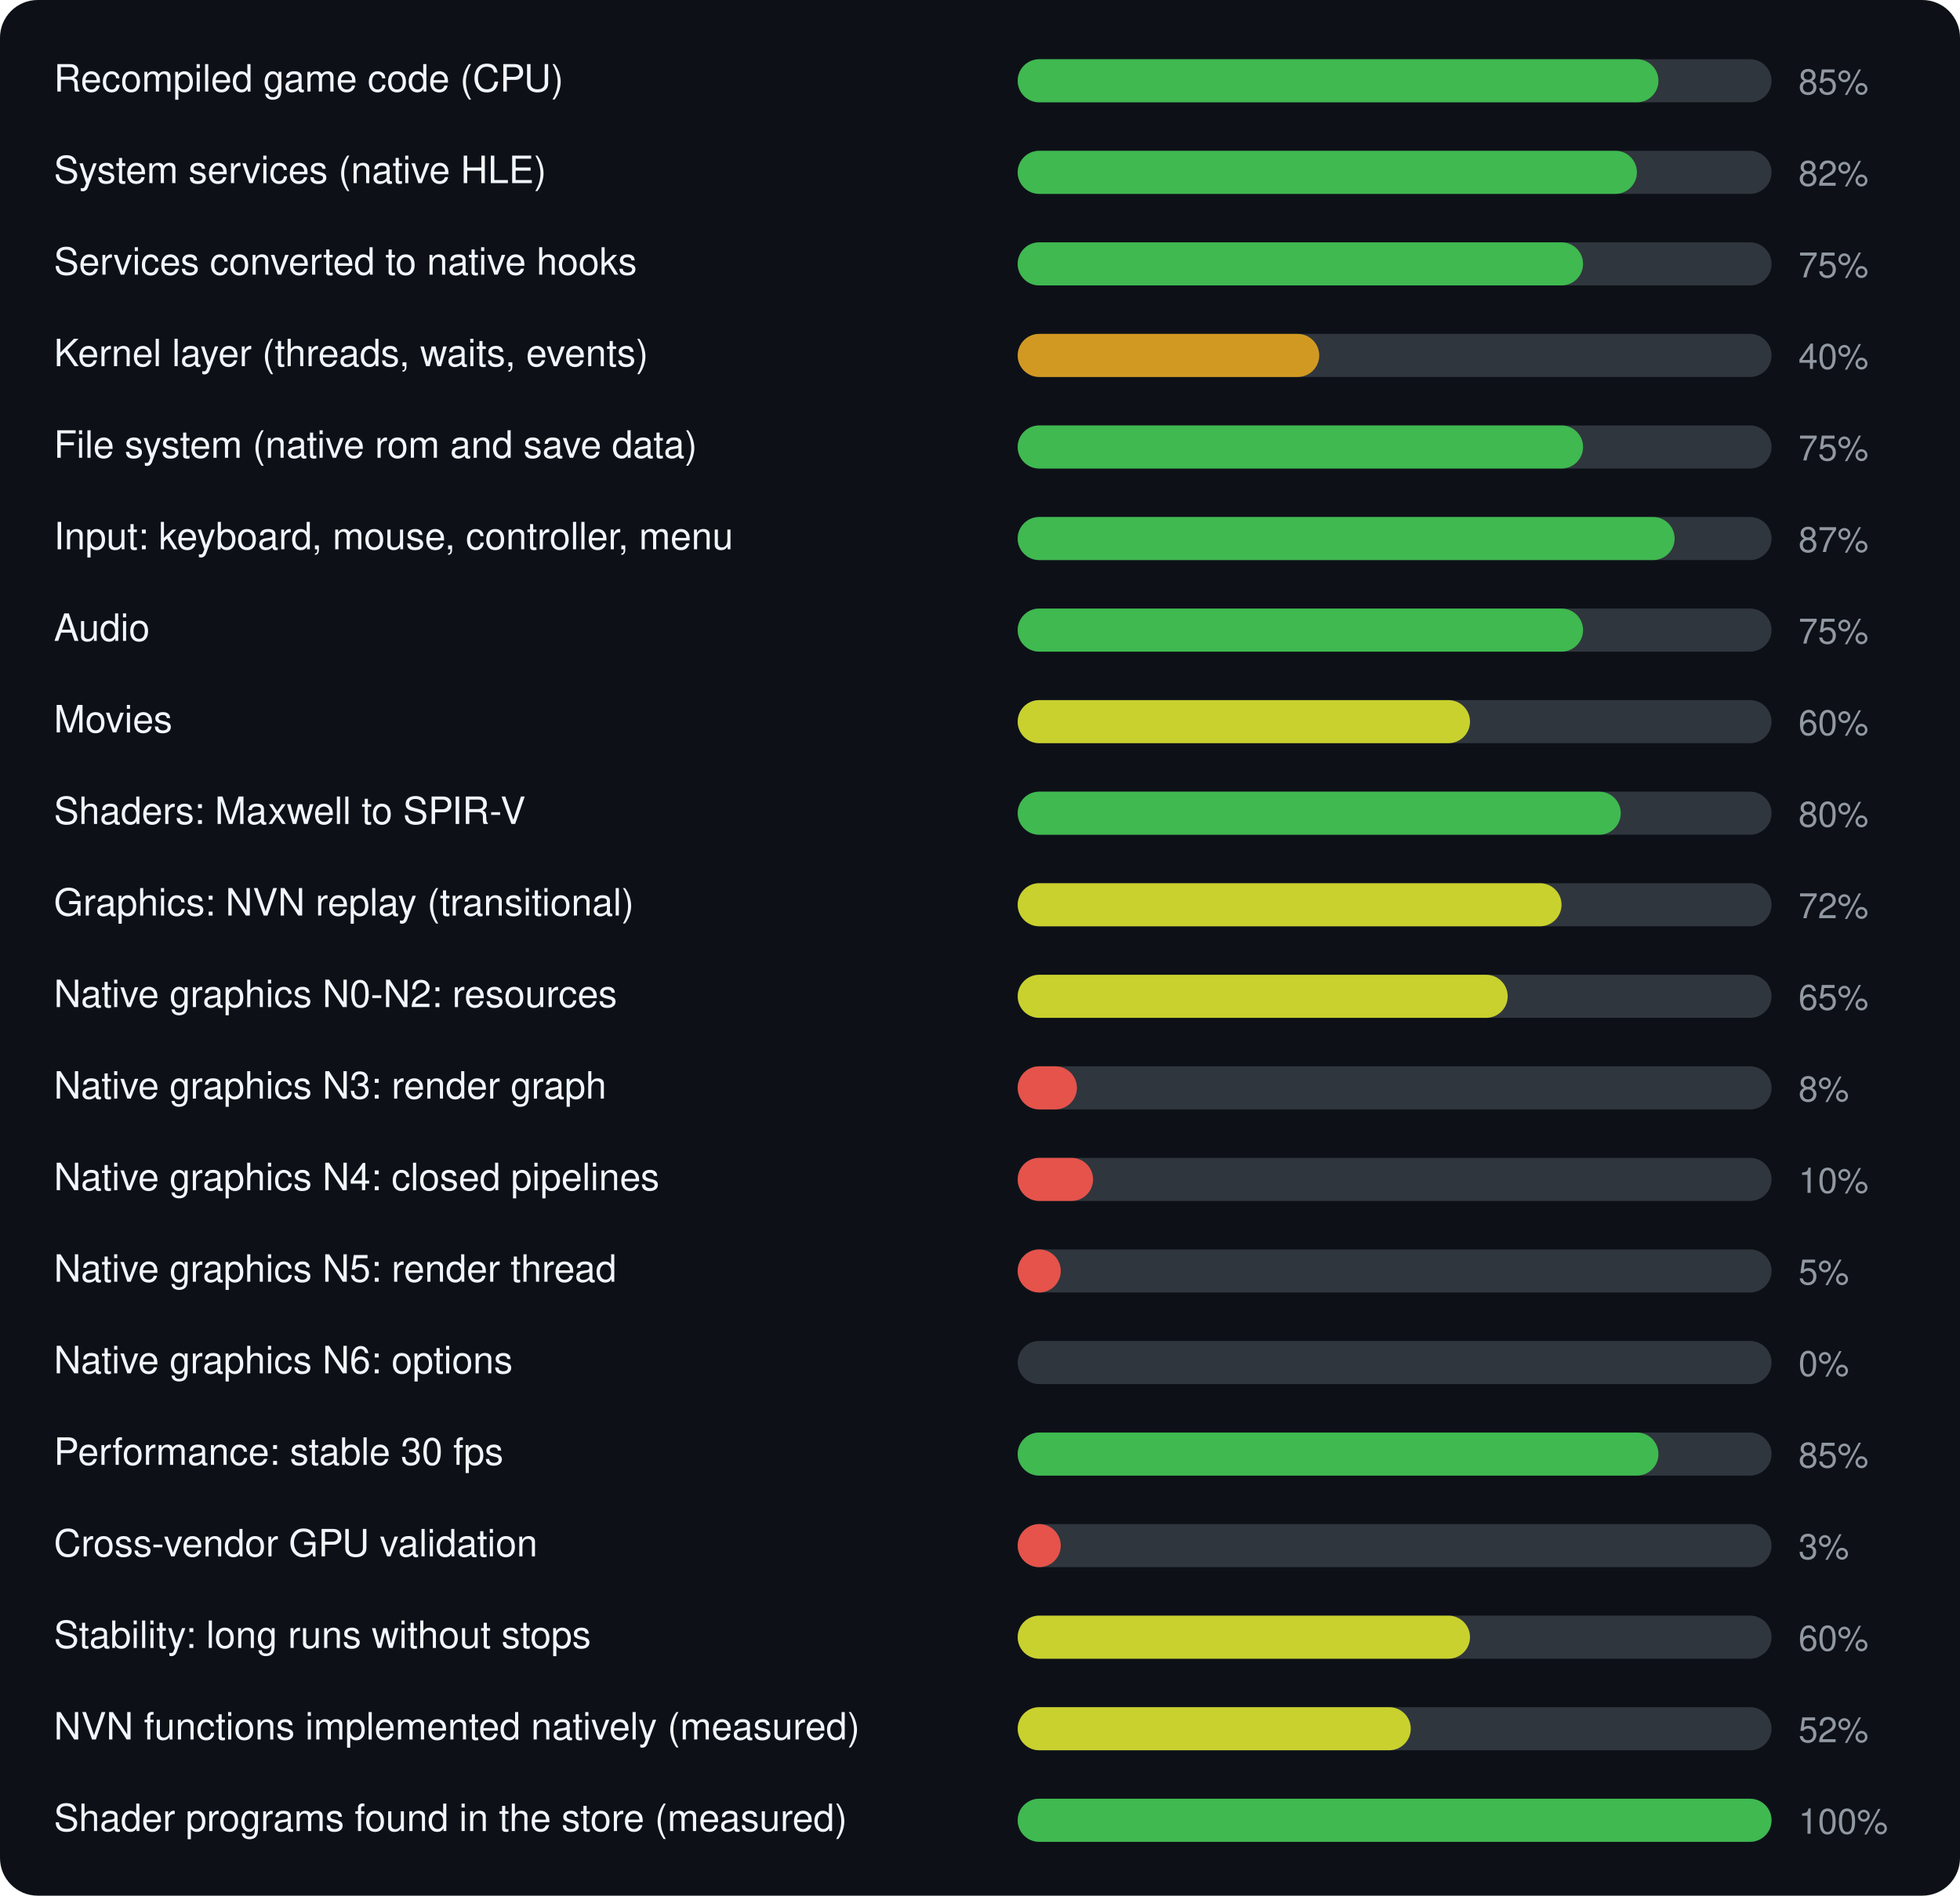
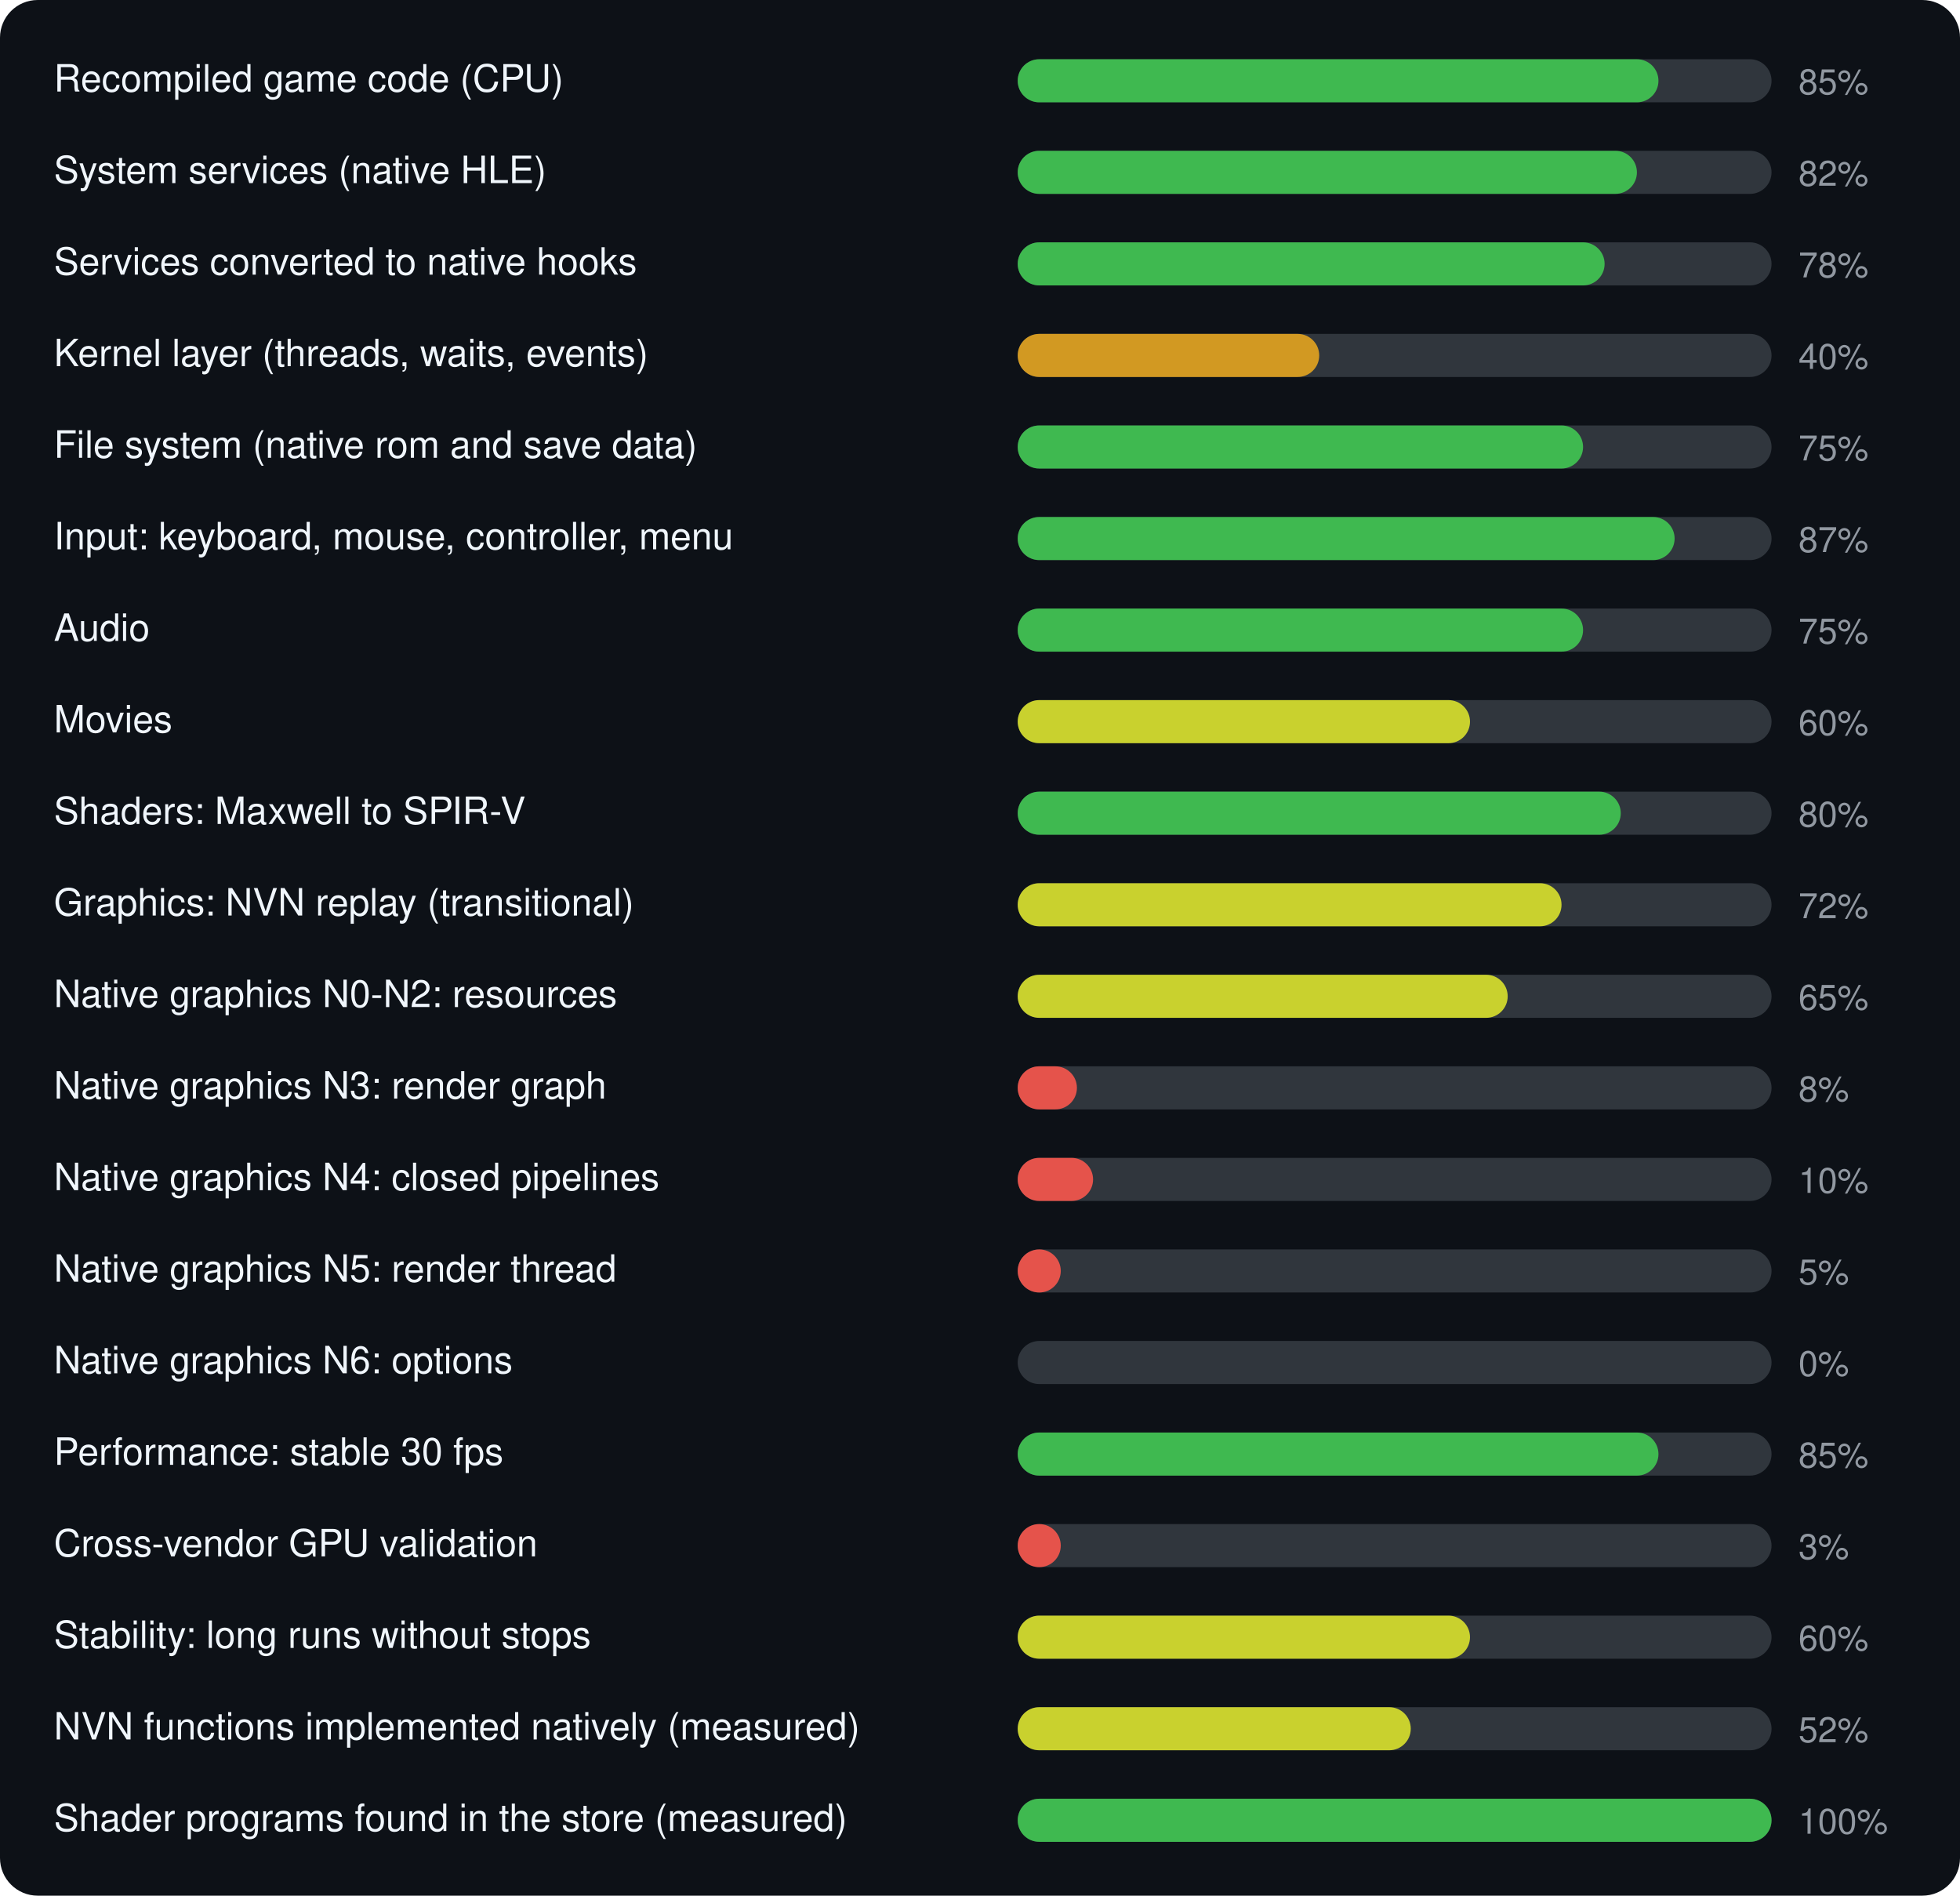
<svg xmlns="http://www.w3.org/2000/svg" width="728" height="704" viewBox="0 0 728 704" role="img" aria-label="Progress by area">
  <style>.t{fill:#f0f6fc;font-family:Segoe UI,Helvetica,Arial,sans-serif}.m{fill:#9198a1;font-family:Segoe UI,Helvetica,Arial,sans-serif}</style>
  <rect width="728" height="704" rx="14" fill="#0d1117" />
  <text class="t" x="20" y="34" font-size="14">Recompiled game code (CPU)</text>
  <rect x="378" y="22" width="280" height="16" rx="8" fill="#30363d" />
  <rect x="378" y="22" width="238" height="16" rx="8" fill="#3fb950" />
  <text class="m" x="668" y="35" font-size="13">85%</text>
  <text class="t" x="20" y="68" font-size="14">System services (native HLE)</text>
  <rect x="378" y="56" width="280" height="16" rx="8" fill="#30363d" />
  <rect x="378" y="56" width="230" height="16" rx="8" fill="#3fb950" />
  <text class="m" x="668" y="69" font-size="13">82%</text>
  <text class="t" x="20" y="102" font-size="14">Services converted to native hooks</text>
  <rect x="378" y="90" width="280" height="16" rx="8" fill="#30363d" />
-   <rect x="378" y="90" width="210" height="16" rx="8" fill="#3fb950" />
-   <text class="m" x="668" y="103" font-size="13">75%</text>
+   <rect x="378" y="90" width="218" height="16" rx="8" fill="#3fb950" />
+   <text class="m" x="668" y="103" font-size="13">78%</text>
  <text class="t" x="20" y="136" font-size="14">Kernel layer (threads, waits, events)</text>
  <rect x="378" y="124" width="280" height="16" rx="8" fill="#30363d" />
  <rect x="378" y="124" width="112" height="16" rx="8" fill="#d29922" />
  <text class="m" x="668" y="137" font-size="13">40%</text>
  <text class="t" x="20" y="170" font-size="14">File system (native rom and save data)</text>
  <rect x="378" y="158" width="280" height="16" rx="8" fill="#30363d" />
  <rect x="378" y="158" width="210" height="16" rx="8" fill="#3fb950" />
  <text class="m" x="668" y="171" font-size="13">75%</text>
  <text class="t" x="20" y="204" font-size="14">Input: keyboard, mouse, controller, menu</text>
  <rect x="378" y="192" width="280" height="16" rx="8" fill="#30363d" />
  <rect x="378" y="192" width="244" height="16" rx="8" fill="#3fb950" />
  <text class="m" x="668" y="205" font-size="13">87%</text>
  <text class="t" x="20" y="238" font-size="14">Audio</text>
  <rect x="378" y="226" width="280" height="16" rx="8" fill="#30363d" />
  <rect x="378" y="226" width="210" height="16" rx="8" fill="#3fb950" />
  <text class="m" x="668" y="239" font-size="13">75%</text>
  <text class="t" x="20" y="272" font-size="14">Movies</text>
  <rect x="378" y="260" width="280" height="16" rx="8" fill="#30363d" />
  <rect x="378" y="260" width="168" height="16" rx="8" fill="#c9d12e" />
  <text class="m" x="668" y="273" font-size="13">60%</text>
  <text class="t" x="20" y="306" font-size="14">Shaders: Maxwell to SPIR-V</text>
  <rect x="378" y="294" width="280" height="16" rx="8" fill="#30363d" />
  <rect x="378" y="294" width="224" height="16" rx="8" fill="#3fb950" />
  <text class="m" x="668" y="307" font-size="13">80%</text>
  <text class="t" x="20" y="340" font-size="14">Graphics: NVN replay (transitional)</text>
  <rect x="378" y="328" width="280" height="16" rx="8" fill="#30363d" />
  <rect x="378" y="328" width="202" height="16" rx="8" fill="#c9d12e" />
  <text class="m" x="668" y="341" font-size="13">72%</text>
  <text class="t" x="20" y="374" font-size="14">Native graphics N0-N2: resources</text>
  <rect x="378" y="362" width="280" height="16" rx="8" fill="#30363d" />
  <rect x="378" y="362" width="182" height="16" rx="8" fill="#c9d12e" />
  <text class="m" x="668" y="375" font-size="13">65%</text>
  <text class="t" x="20" y="408" font-size="14">Native graphics N3: render graph</text>
  <rect x="378" y="396" width="280" height="16" rx="8" fill="#30363d" />
  <rect x="378" y="396" width="22" height="16" rx="8" fill="#e5534b" />
  <text class="m" x="668" y="409" font-size="13">8%</text>
  <text class="t" x="20" y="442" font-size="14">Native graphics N4: closed pipelines</text>
  <rect x="378" y="430" width="280" height="16" rx="8" fill="#30363d" />
  <rect x="378" y="430" width="28" height="16" rx="8" fill="#e5534b" />
  <text class="m" x="668" y="443" font-size="13">10%</text>
  <text class="t" x="20" y="476" font-size="14">Native graphics N5: render thread</text>
  <rect x="378" y="464" width="280" height="16" rx="8" fill="#30363d" />
  <rect x="378" y="464" width="16" height="16" rx="8" fill="#e5534b" />
  <text class="m" x="668" y="477" font-size="13">5%</text>
  <text class="t" x="20" y="510" font-size="14">Native graphics N6: options</text>
  <rect x="378" y="498" width="280" height="16" rx="8" fill="#30363d" />
  <text class="m" x="668" y="511" font-size="13">0%</text>
  <text class="t" x="20" y="544" font-size="14">Performance: stable 30 fps</text>
  <rect x="378" y="532" width="280" height="16" rx="8" fill="#30363d" />
  <rect x="378" y="532" width="238" height="16" rx="8" fill="#3fb950" />
  <text class="m" x="668" y="545" font-size="13">85%</text>
  <text class="t" x="20" y="578" font-size="14">Cross-vendor GPU validation</text>
  <rect x="378" y="566" width="280" height="16" rx="8" fill="#30363d" />
  <rect x="378" y="566" width="16" height="16" rx="8" fill="#e5534b" />
  <text class="m" x="668" y="579" font-size="13">3%</text>
  <text class="t" x="20" y="612" font-size="14">Stability: long runs without stops</text>
  <rect x="378" y="600" width="280" height="16" rx="8" fill="#30363d" />
  <rect x="378" y="600" width="168" height="16" rx="8" fill="#c9d12e" />
  <text class="m" x="668" y="613" font-size="13">60%</text>
  <text class="t" x="20" y="646" font-size="14">NVN functions implemented natively (measured)</text>
  <rect x="378" y="634" width="280" height="16" rx="8" fill="#30363d" />
  <rect x="378" y="634" width="146" height="16" rx="8" fill="#c9d12e" />
  <text class="m" x="668" y="647" font-size="13">52%</text>
  <text class="t" x="20" y="680" font-size="14">Shader programs found in the store (measured)</text>
  <rect x="378" y="668" width="280" height="16" rx="8" fill="#30363d" />
  <rect x="378" y="668" width="280" height="16" rx="8" fill="#3fb950" />
  <text class="m" x="668" y="681" font-size="13">100%</text>
</svg>
